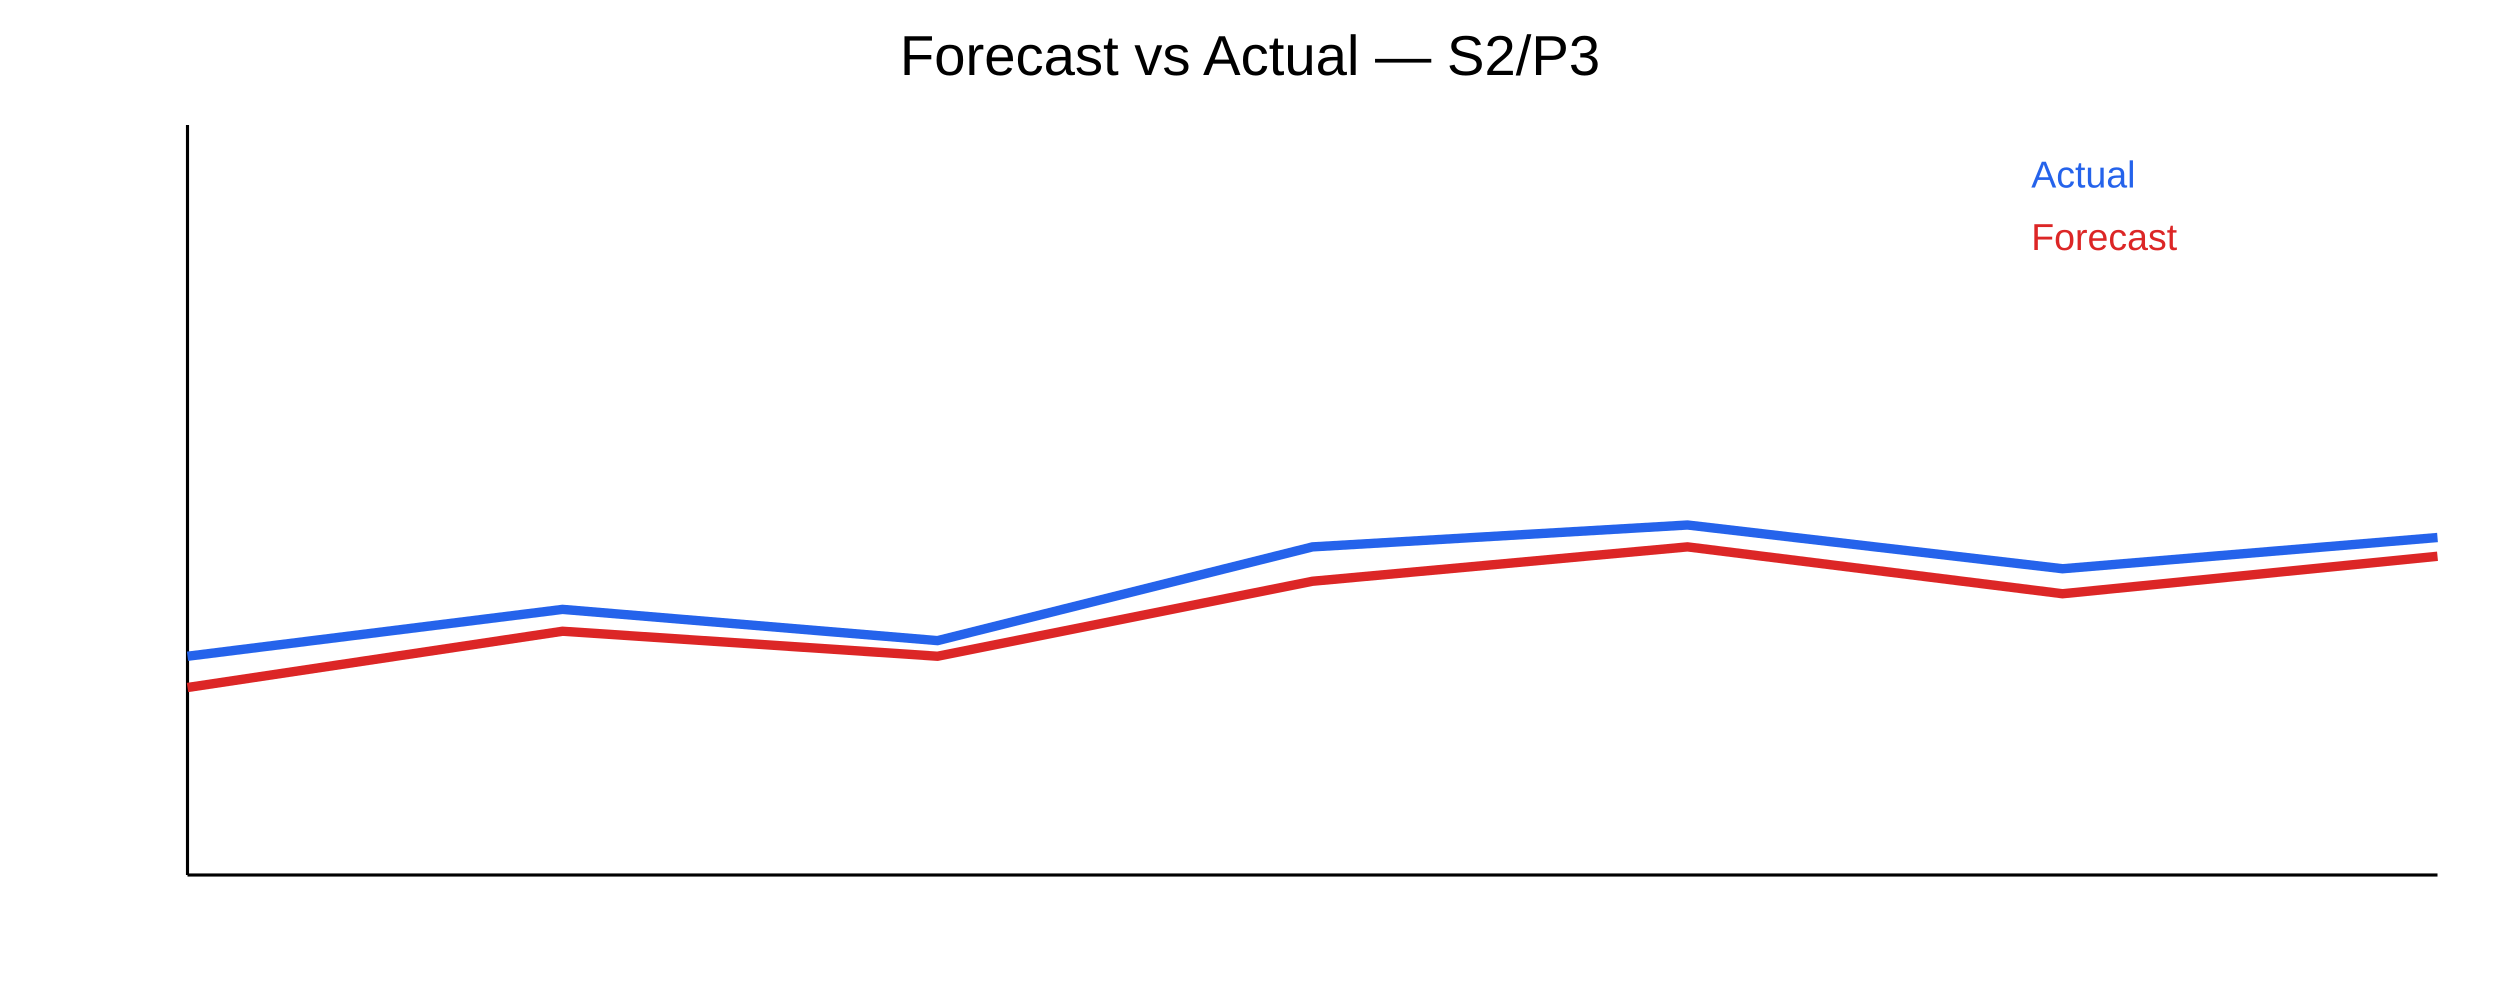
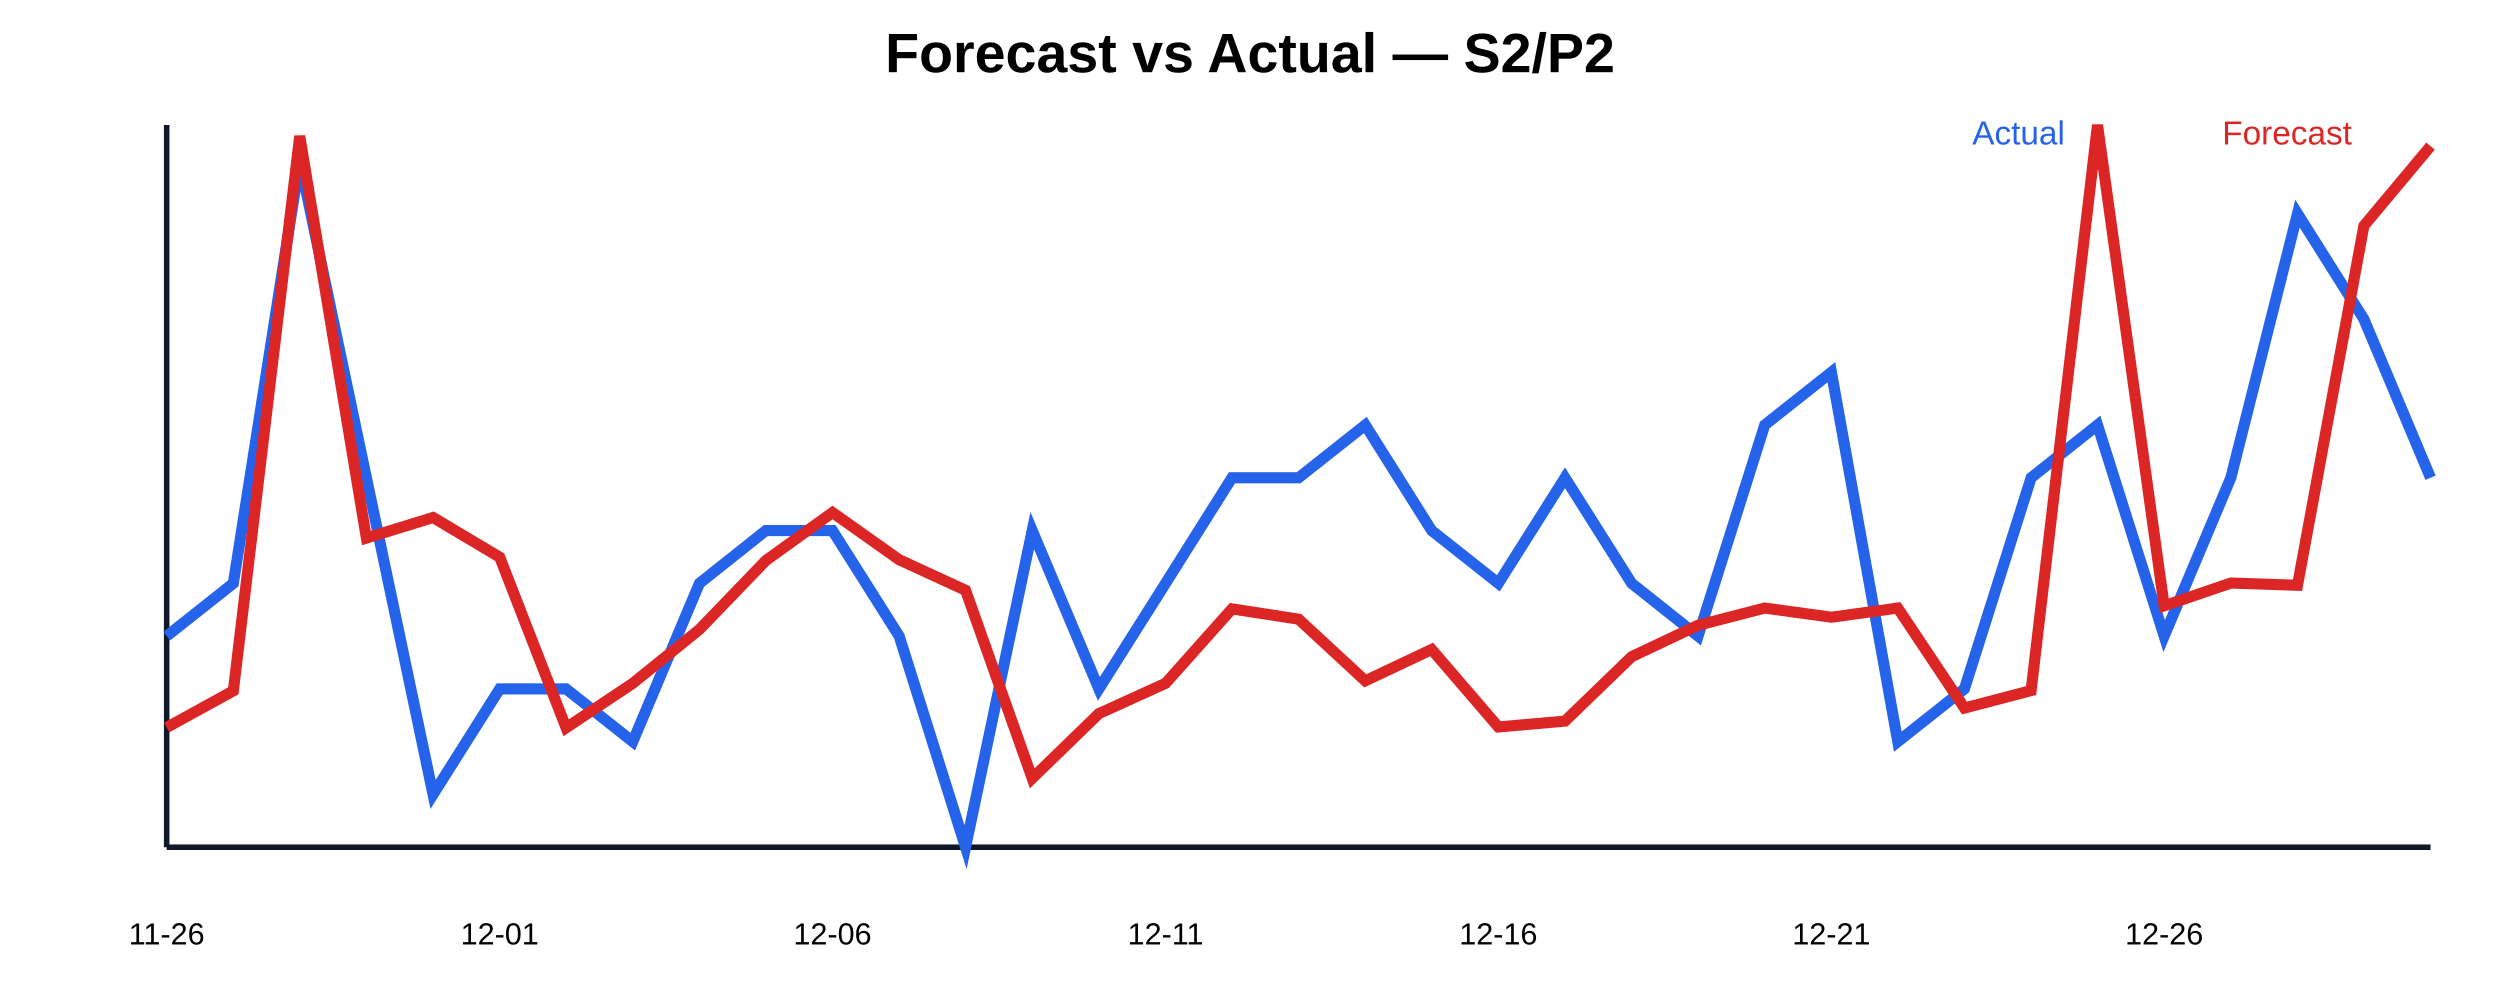
- <svg xmlns="http://www.w3.org/2000/svg" width="800" height="320">
-   <rect width="100%" height="100%" fill="white" />
-   <text x="400" y="24" text-anchor="middle" font-size="18" font-family="Arial">Forecast vs Actual — S2/P3</text>
-   <line x1="60" y1="280" x2="780" y2="280" stroke="black" />
-   <line x1="60" y1="40" x2="60" y2="280" stroke="black" />
-   <polyline fill="none" stroke="#2563eb" stroke-width="3" points="60,210 180,195 300,205 420,175 540,168 660,182 780,172" />
-   <polyline fill="none" stroke="#dc2626" stroke-width="3" points="60,220 180,202 300,210 420,186 540,175 660,190 780,178" />
-   <text x="650" y="60" font-size="12" font-family="Arial" fill="#2563eb">Actual</text>
-   <text x="650" y="80" font-size="12" font-family="Arial" fill="#dc2626">Forecast</text>
+ <svg xmlns="http://www.w3.org/2000/svg" width="900" height="360" viewBox="0 0 900 360">
+   <rect width="100%" height="100%" fill="#ffffff" />
+   <text x="450.0" y="26" text-anchor="middle" font-size="20" font-family="Arial" font-weight="700">Forecast vs Actual — S2/P2</text>
+   <line x1="60" y1="305" x2="875" y2="305" stroke="#111827" stroke-width="2" />
+   <line x1="60" y1="45" x2="60" y2="305" stroke="#111827" stroke-width="2" />
+   <polyline fill="none" stroke="#2563eb" stroke-width="4" points="60.0,229.0 84.0,210.0 107.9,57.9 131.9,172.0 155.9,286.0 179.9,248.0 203.8,248.0 227.8,267.0 251.8,210.0 275.7,191.0 299.7,191.0 323.7,229.0 347.6,305.0 371.6,191.0 395.6,248.0 419.6,210.0 443.5,172.0 467.5,172.0 491.5,153.0 515.4,191.0 539.4,210.0 563.4,172.0 587.4,210.0 611.3,229.0 635.3,153.0 659.3,134.0 683.2,267.0 707.2,248.0 731.2,172.0 755.1,153.0 779.1,229.0 803.1,172.0 827.1,76.9 851.0,114.9 875.0,172.0" />
+   <polyline fill="none" stroke="#dc2626" stroke-width="4" points="60.0,261.9 84.0,248.7 107.9,49.0 131.9,193.7 155.9,186.3 179.9,200.6 203.8,262.0 227.8,246.0 251.8,226.6 275.7,201.8 299.7,184.5 323.7,201.5 347.6,212.5 371.6,280.2 395.6,256.9 419.6,246.0 443.5,219.2 467.5,222.9 491.5,245.1 515.4,233.8 539.4,261.7 563.4,259.6 587.4,236.4 611.3,225.1 635.3,218.9 659.3,222.2 683.2,218.9 707.2,254.9 731.2,248.6 755.1,45.0 779.1,218.1 803.1,209.9 827.1,210.7 851.0,81.3 875.0,52.6" />
+   <text x="710" y="52" font-size="12" font-family="Arial" fill="#2563eb">Actual</text>
+   <text x="800" y="52" font-size="12" font-family="Arial" fill="#dc2626">Forecast</text>
+   <text x="60.0" y="340" text-anchor="middle" font-size="11" font-family="Arial">11-26</text>
+   <text x="179.9" y="340" text-anchor="middle" font-size="11" font-family="Arial">12-01</text>
+   <text x="299.7" y="340" text-anchor="middle" font-size="11" font-family="Arial">12-06</text>
+   <text x="419.6" y="340" text-anchor="middle" font-size="11" font-family="Arial">12-11</text>
+   <text x="539.4" y="340" text-anchor="middle" font-size="11" font-family="Arial">12-16</text>
+   <text x="659.3" y="340" text-anchor="middle" font-size="11" font-family="Arial">12-21</text>
+   <text x="779.1" y="340" text-anchor="middle" font-size="11" font-family="Arial">12-26</text>
</svg>
